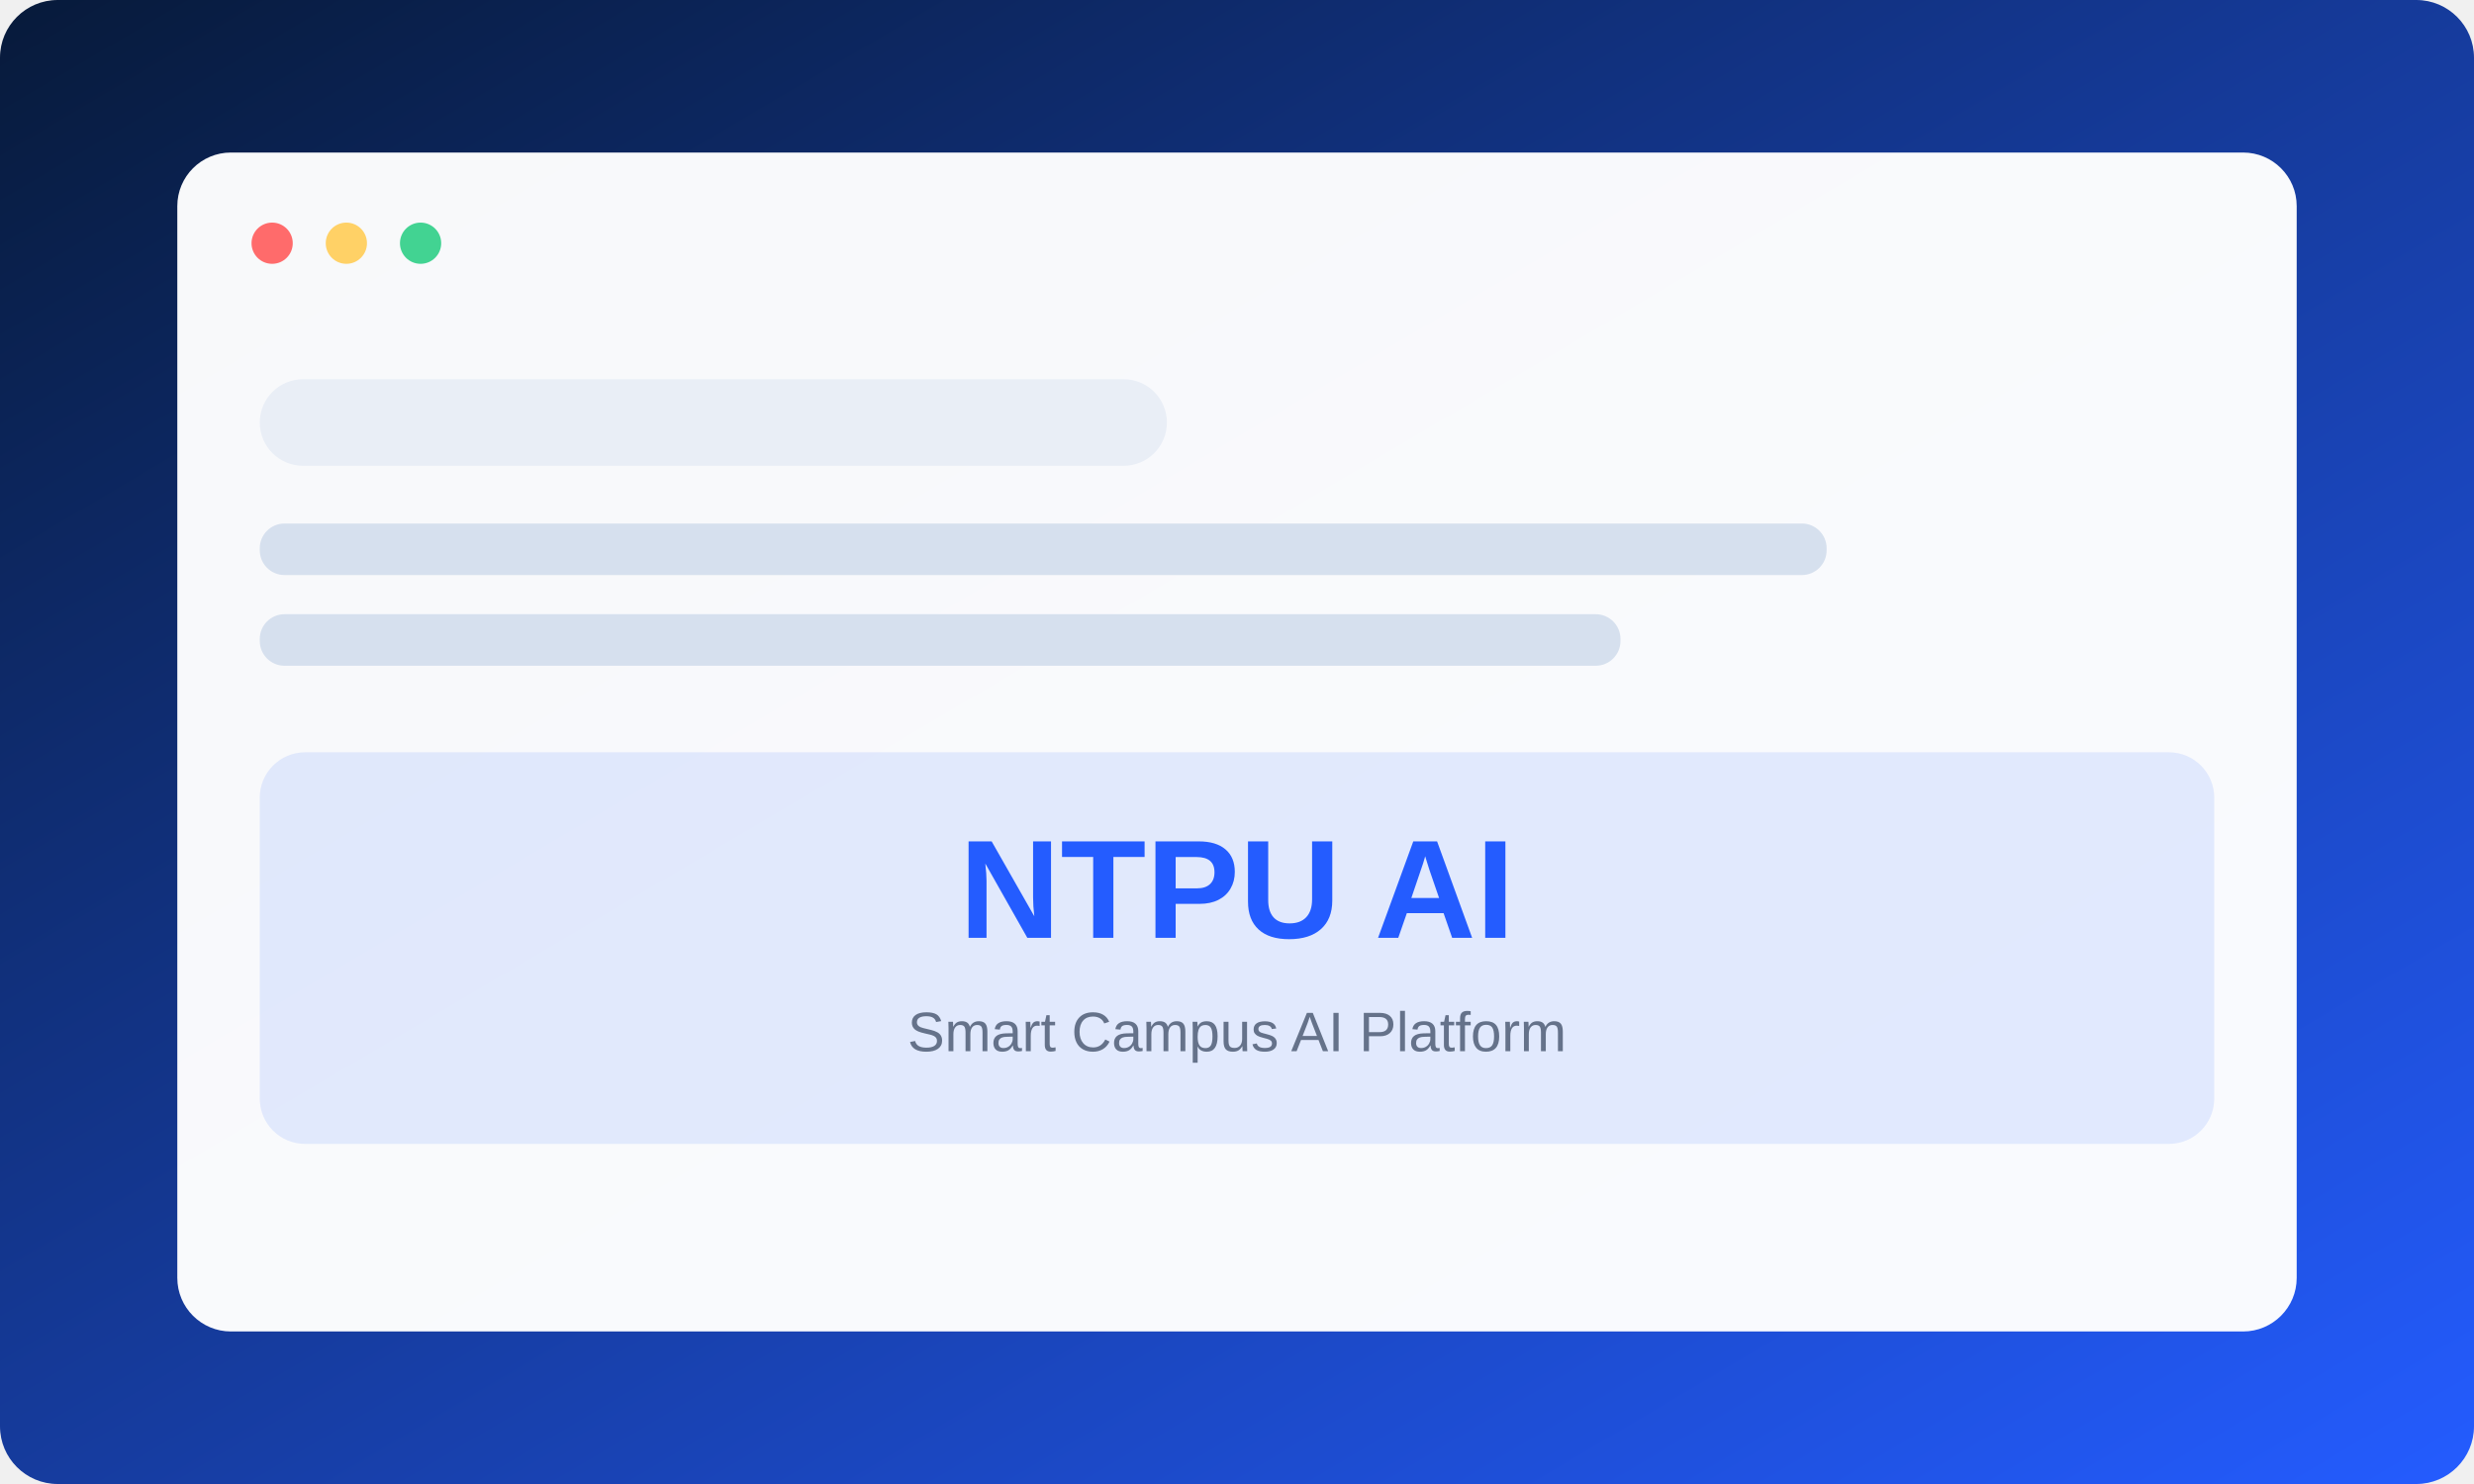
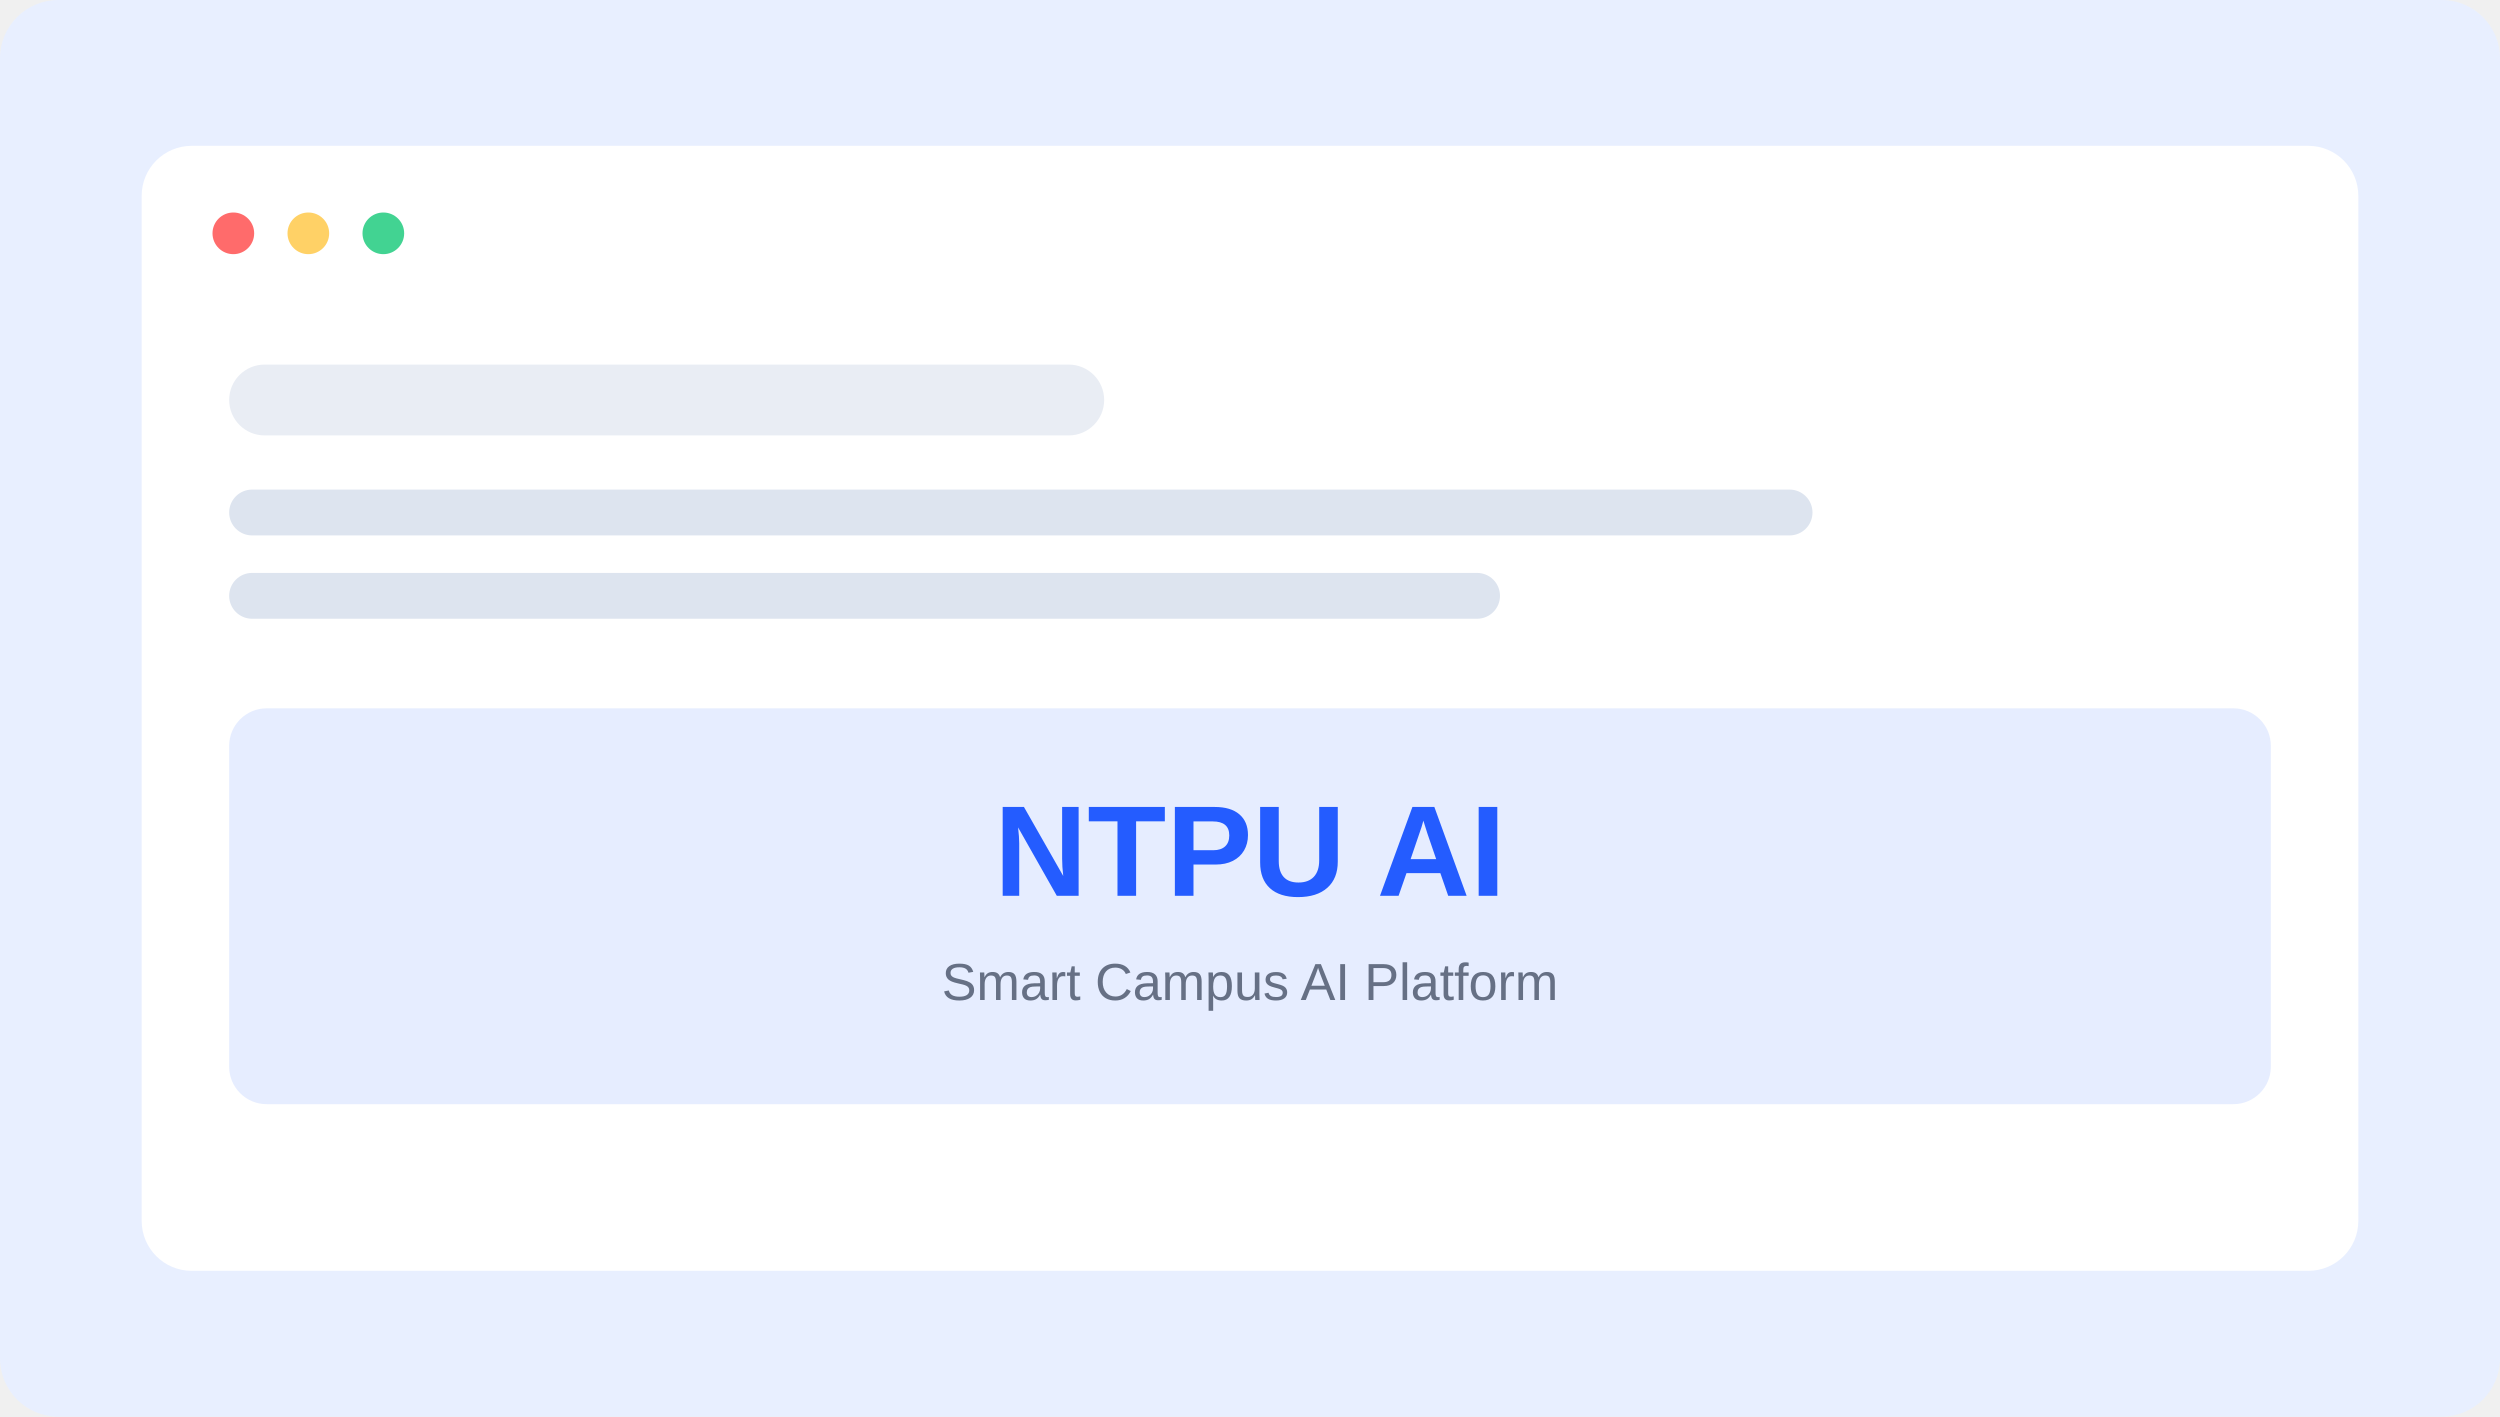
- <svg xmlns="http://www.w3.org/2000/svg" width="1200" height="720" viewBox="0 0 1200 720">
-   <defs>
-     <linearGradient id="g" x1="0" y1="0" x2="1" y2="1">
-       <stop stop-color="#071a3a" />
-       <stop offset="1" stop-color="#245cff" />
-     </linearGradient>
-   </defs>
-   <rect width="1200" height="720" rx="28" fill="url(#g)" />
-   <rect x="86" y="74" width="1028" height="572" rx="26" fill="#fff" fill-opacity=".97" />
-   <circle cx="132" cy="118" r="10" fill="#ff6b6b" />
-   <circle cx="168" cy="118" r="10" fill="#ffd166" />
-   <circle cx="204" cy="118" r="10" fill="#42d392" />
-   <rect x="126" y="184" width="440" height="42" rx="21" fill="#e9eef6" />
-   <rect x="126" y="254" width="760" height="25" rx="12" fill="#d6e0ee" />
-   <rect x="126" y="298" width="660" height="25" rx="12" fill="#d6e0ee" />
-   <rect x="126" y="365" width="948" height="190" rx="22" fill="#245cff" fill-opacity=".11" />
-   <text x="600" y="455" text-anchor="middle" font-size="68" font-family="Arial,sans-serif" font-weight="700" fill="#245cff">NTPU AI</text>
-   <text x="600" y="510" text-anchor="middle" font-size="27" font-family="Arial,sans-serif" fill="#65728a">Smart Campus AI Platform</text>
+ <svg xmlns="http://www.w3.org/2000/svg" width="1200" height="680" viewBox="0 0 1200 680">
+   <rect width="1200" height="680" rx="28" fill="#e8efff" />
+   <rect x="68" y="70" width="1064" height="540" rx="24" fill="white" />
+   <circle cx="112" cy="112" r="10" fill="#ff6b6b" />
+   <circle cx="148" cy="112" r="10" fill="#ffd166" />
+   <circle cx="184" cy="112" r="10" fill="#42d392" />
+   <rect x="110" y="175" width="420" height="34" rx="17" fill="#e9edf4" />
+   <rect x="110" y="235" width="760" height="22" rx="11" fill="#dde4ef" />
+   <rect x="110" y="275" width="610" height="22" rx="11" fill="#dde4ef" />
+   <rect x="110" y="340" width="980" height="190" rx="18" fill="#245cff" fill-opacity=".11" />
+   <text x="600" y="430" text-anchor="middle" font-family="Arial" font-size="62" font-weight="700" fill="#245cff">NTPU AI</text>
+   <text x="600" y="480" text-anchor="middle" font-family="Arial" font-size="25" fill="#667085">Smart Campus AI Platform</text>
</svg>
